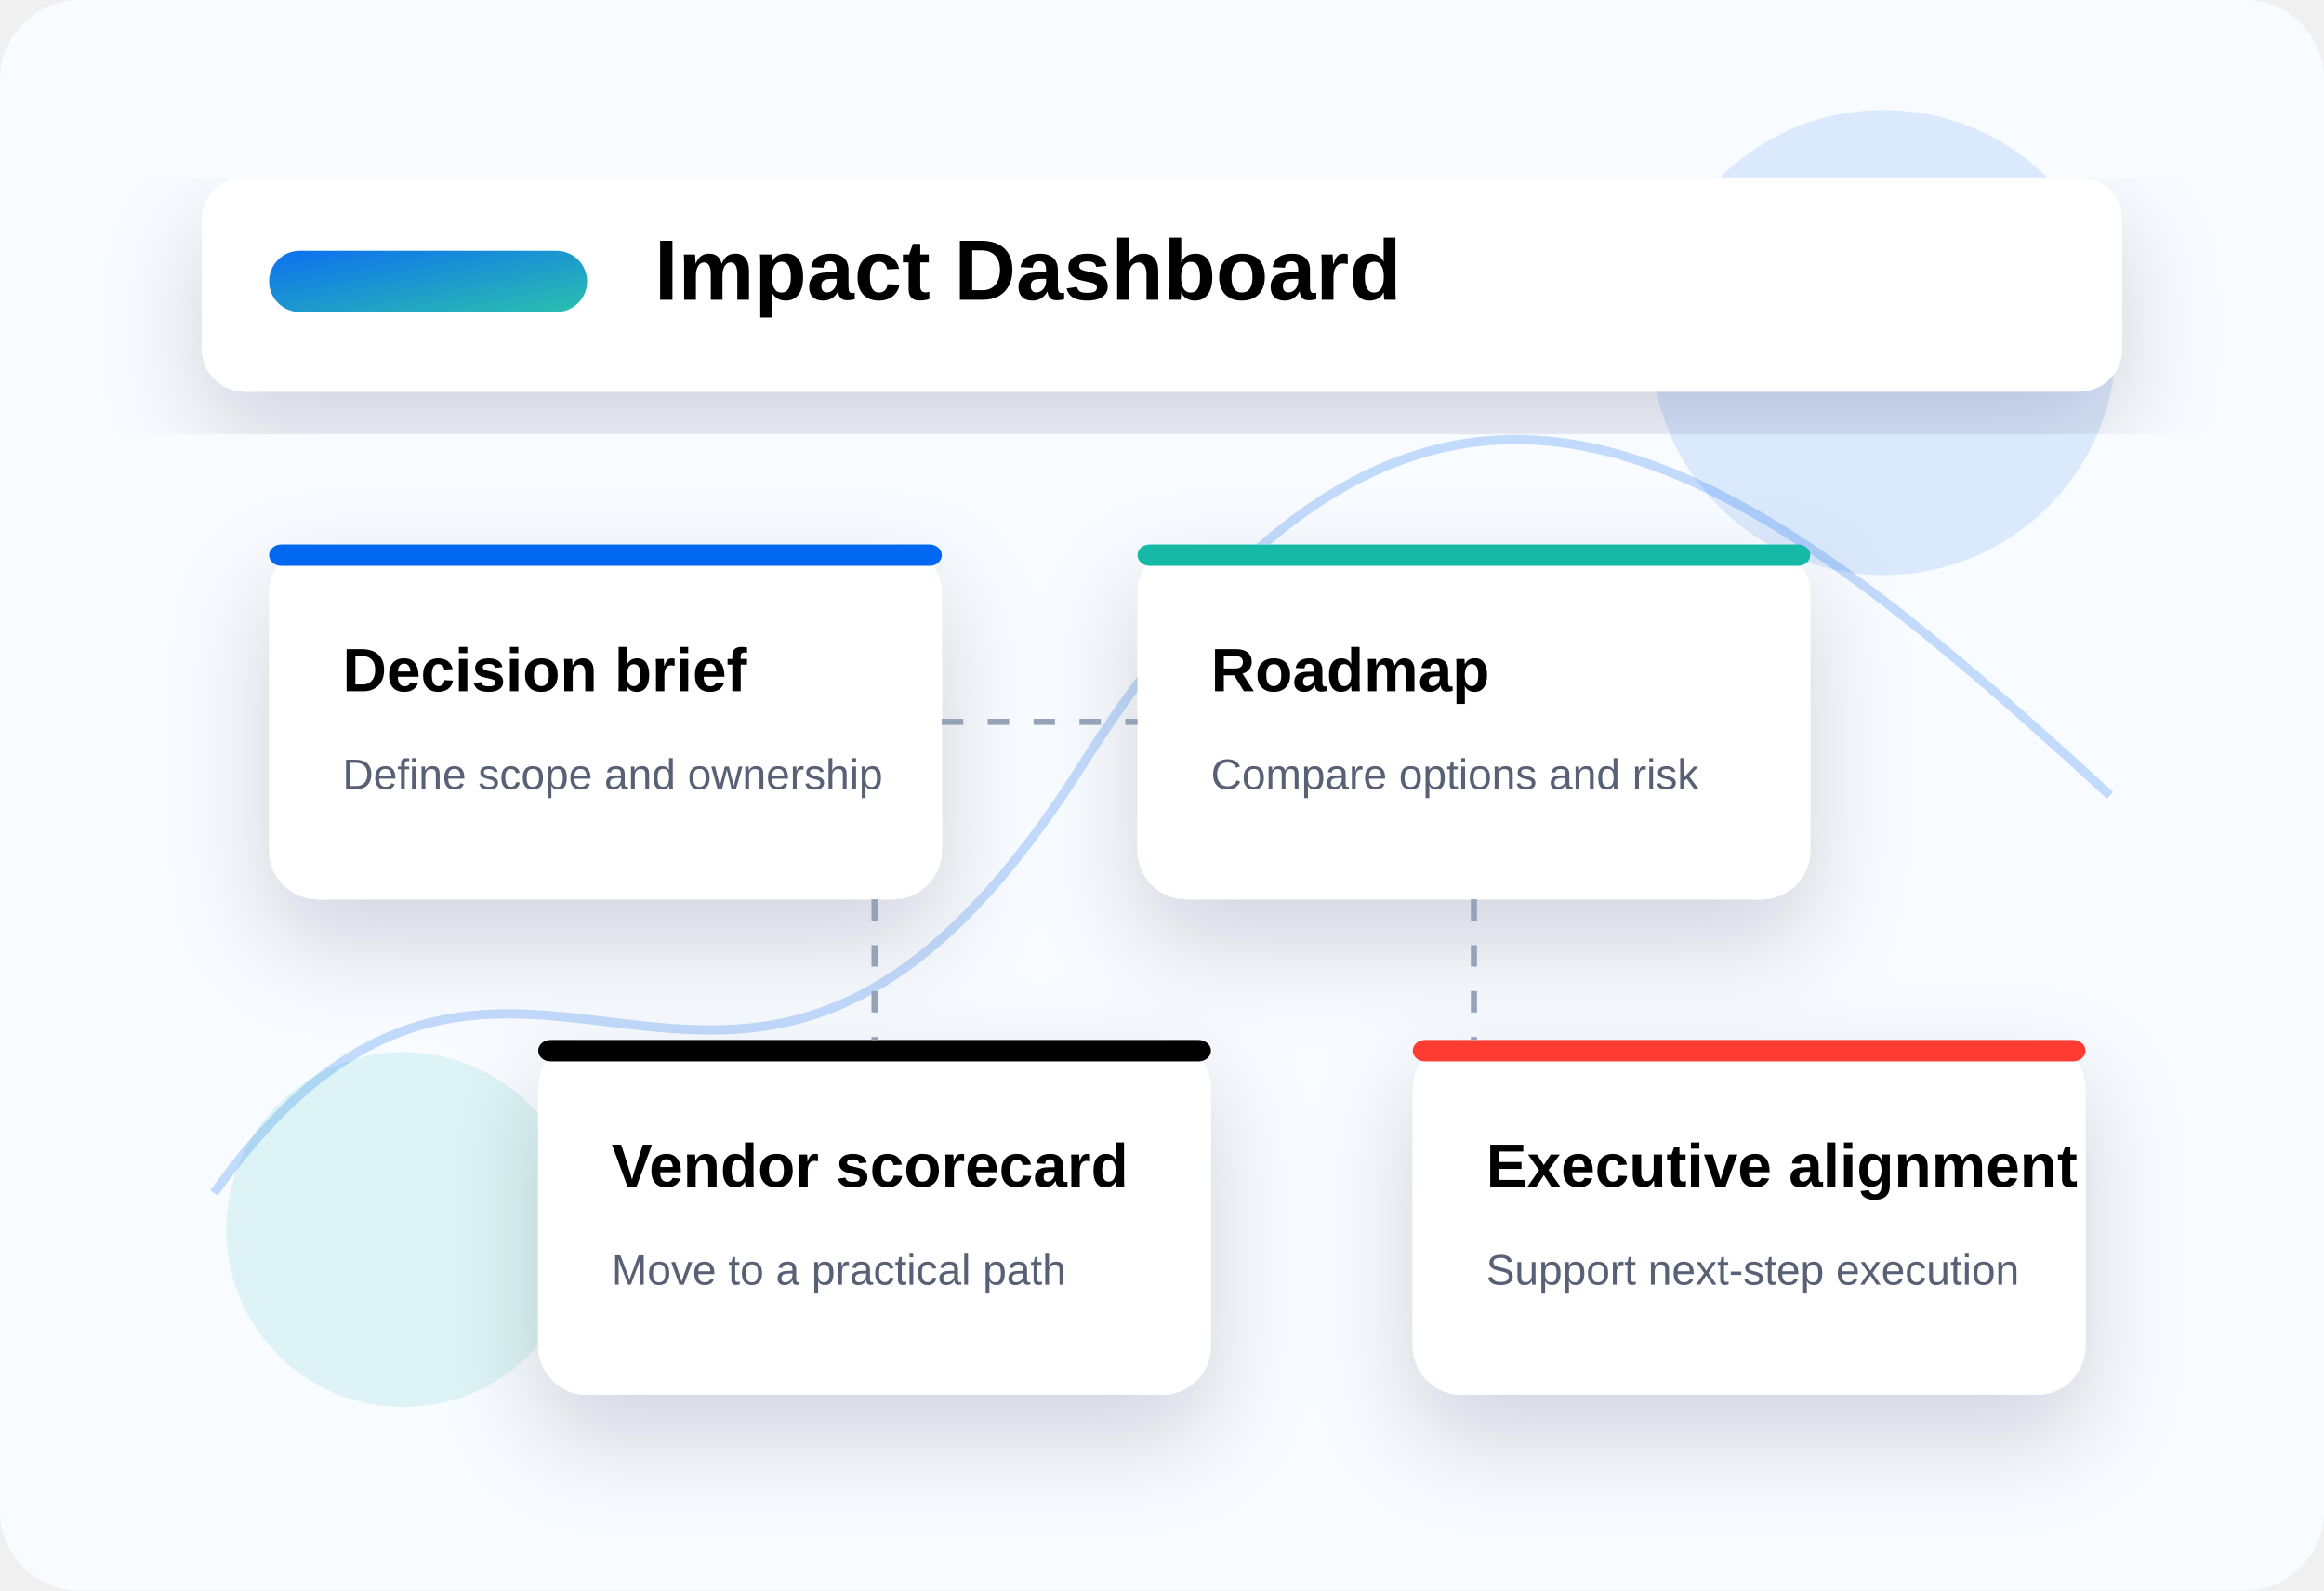
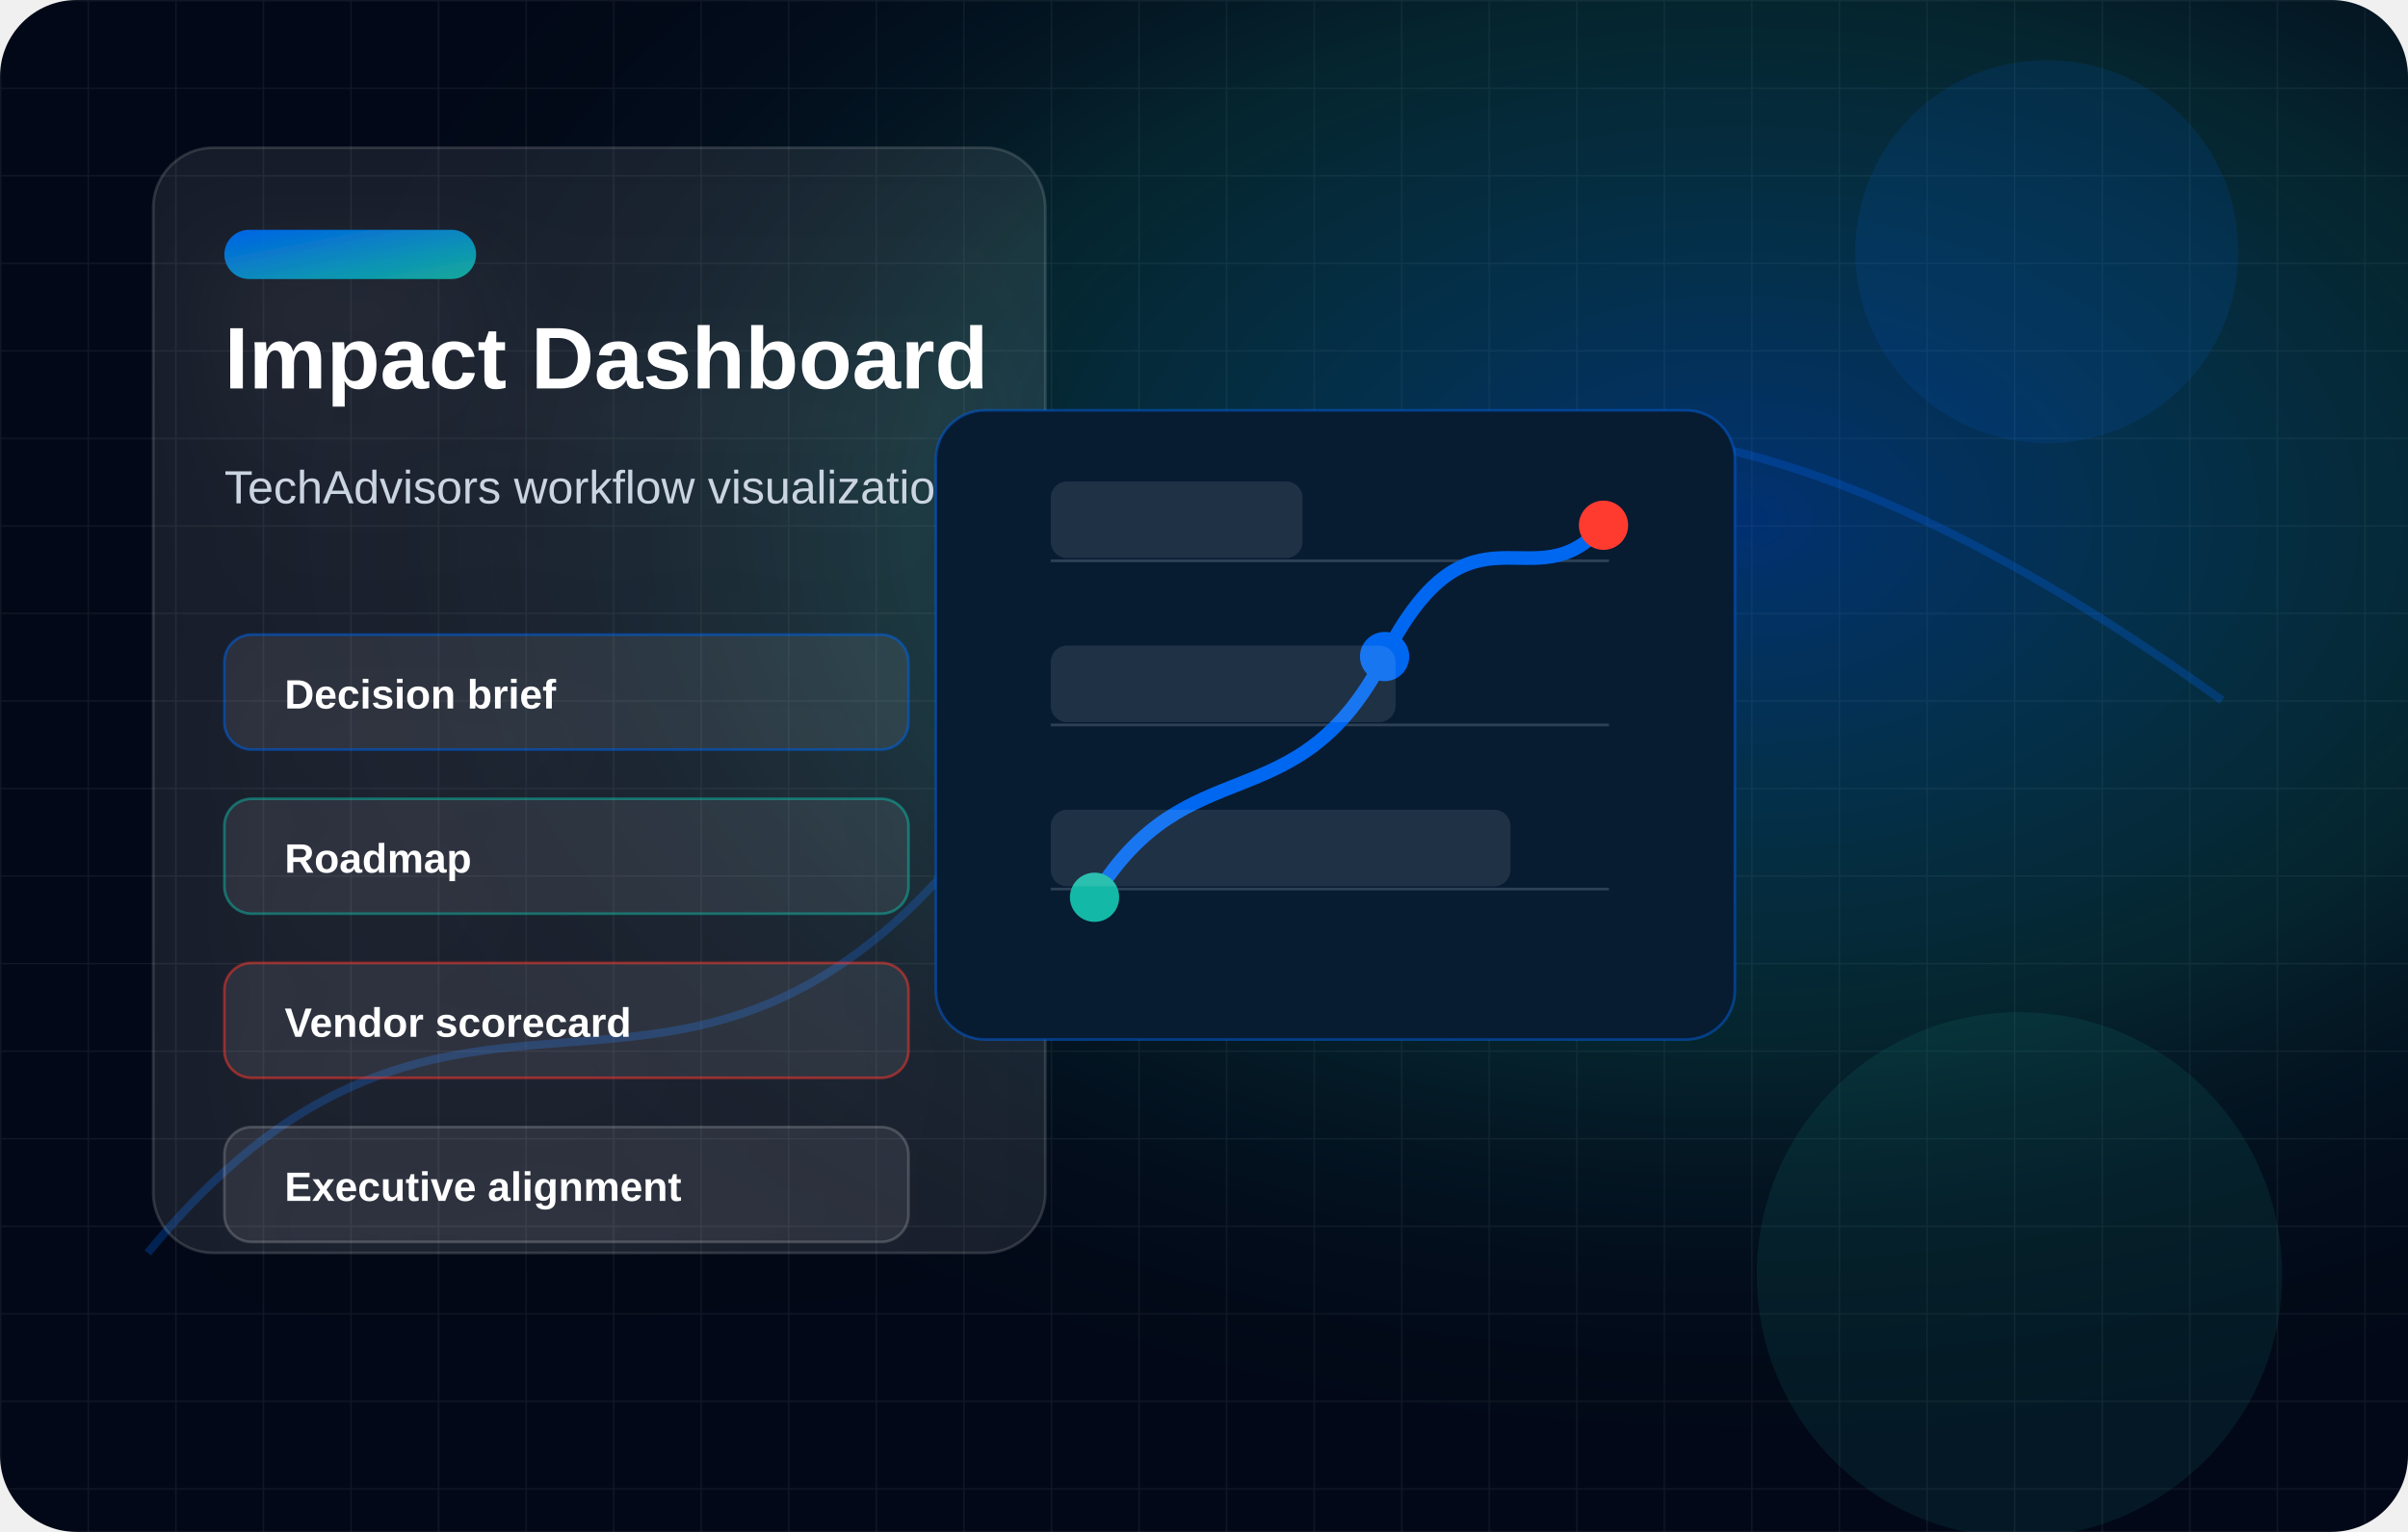
- <svg xmlns="http://www.w3.org/2000/svg" width="760" height="520" viewBox="0 0 760 520" role="img" aria-labelledby="title desc">
+ <svg xmlns="http://www.w3.org/2000/svg" width="880" height="560" viewBox="0 0 880 560" role="img" aria-labelledby="title desc">
  <defs>
    <linearGradient id="g" x1="0" y1="0" x2="1" y2="1">
      <stop offset="0" stop-color="#0067F0" stop-opacity=".95" />
      <stop offset="1" stop-color="#14B8A6" stop-opacity=".9" />
    </linearGradient>
+     <radialGradient id="r" cx=".72" cy=".34" r=".62">
+       <stop offset="0" stop-color="#0067F0" stop-opacity=".42" />
+       <stop offset=".55" stop-color="#14B8A6" stop-opacity=".16" />
+       <stop offset="1" stop-color="#020817" stop-opacity="0" />
+     </radialGradient>
+     <pattern id="grid" width="32" height="32" patternUnits="userSpaceOnUse">
+       <path d="M32 0H0V32" fill="none" stroke="#ffffff" stroke-opacity=".06" />
+     </pattern>
    <filter id="s" x="-20%" y="-20%" width="140%" height="140%">
-       <feDropShadow dx="0" dy="14" stdDeviation="16" flood-color="#0f172a" flood-opacity=".16" />
+       <feDropShadow dx="0" dy="18" stdDeviation="18" flood-color="#000000" flood-opacity=".28" />
    </filter>
  </defs>
-   <rect width="760" height="520" rx="26" fill="#f8fbff" />
-   <path d="M70 390 C170 250 240 430 354 250 S570 150 690 260" fill="none" stroke="#0067F0" stroke-width="3" stroke-opacity=".22" />
-   <circle cx="616" cy="112" r="76" fill="#0067F0" opacity=".12" />
-   <circle cx="132" cy="402" r="58" fill="#14B8A6" opacity=".12" />
-   <rect x="66" y="58" width="628" height="70" rx="14" fill="#fff" filter="url(#s)" />
-   <rect x="88" y="82" width="104" height="20" rx="10" fill="url(#g)" />
-   <text x="214" y="98" font-family="Segoe UI, Arial" font-size="28" font-weight="800" fill="#000">Impact Dashboard</text>
+   <rect width="880" height="560" rx="28" fill="#020817" />
+   <rect width="880" height="560" rx="28" fill="url(#grid)" />
+   <rect width="880" height="560" rx="28" fill="url(#r)" />
+   <path d="M54 458 C174 312 255 456 374 282 S640 132 812 256" fill="none" stroke="#0067F0" stroke-width="3" stroke-opacity=".28" />
  <g filter="url(#s)">
-     <rect x="88" y="178" width="220" height="116" rx="16" fill="#fff" />
-     <rect x="88" y="178" width="220" height="7" rx="4" fill="#0067F0" />
-     <text x="112" y="226" font-family="Segoe UI, Arial" font-size="20" font-weight="800" fill="#000">Decision brief</text>
-     <text x="112" y="258" font-family="Segoe UI, Arial" font-size="14" fill="#586174">Define scope and ownership</text>
-     <rect x="372" y="178" width="220" height="116" rx="16" fill="#fff" />
-     <rect x="372" y="178" width="220" height="7" rx="4" fill="#14B8A6" />
-     <text x="396" y="226" font-family="Segoe UI, Arial" font-size="20" font-weight="800" fill="#000">Roadmap</text>
-     <text x="396" y="258" font-family="Segoe UI, Arial" font-size="14" fill="#586174">Compare options and risk</text>
-     <rect x="176" y="340" width="220" height="116" rx="16" fill="#fff" />
-     <rect x="176" y="340" width="220" height="7" rx="4" fill="#000" />
-     <text x="200" y="388" font-family="Segoe UI, Arial" font-size="20" font-weight="800" fill="#000">Vendor scorecard</text>
-     <text x="200" y="420" font-family="Segoe UI, Arial" font-size="14" fill="#586174">Move to a practical path</text>
-     <rect x="462" y="340" width="220" height="116" rx="16" fill="#fff" />
-     <rect x="462" y="340" width="220" height="7" rx="4" fill="#ff3b30" />
-     <text x="486" y="388" font-family="Segoe UI, Arial" font-size="20" font-weight="800" fill="#000">Executive alignment</text>
-     <text x="486" y="420" font-family="Segoe UI, Arial" font-size="14" fill="#586174">Support next-step execution</text>
+     <rect x="56" y="54" width="326" height="404" rx="22" fill="rgba(255,255,255,.08)" stroke="rgba(255,255,255,.14)" />
+     <rect x="82" y="84" width="92" height="18" rx="9" fill="url(#g)" />
+     <text x="82" y="142" font-family="Segoe UI, Arial" font-size="32" font-weight="850" fill="#fff">Impact Dashboard</text>
+     <text x="82" y="184" font-family="Segoe UI, Arial" font-size="17" fill="#cbd5e1">TechAdvisors workflow visualization</text>
+     <g font-family="Segoe UI, Arial" font-size="15" font-weight="800" fill="#fff">
+       <rect x="82" y="232" width="250" height="42" rx="10" fill="rgba(255,255,255,.08)" stroke="#0067F0" stroke-opacity=".5" />
+       <text x="104" y="259">Decision brief</text>
+       <rect x="82" y="292" width="250" height="42" rx="10" fill="rgba(255,255,255,.08)" stroke="#14B8A6" stroke-opacity=".5" />
+       <text x="104" y="319">Roadmap</text>
+       <rect x="82" y="352" width="250" height="42" rx="10" fill="rgba(255,255,255,.08)" stroke="#ff3b30" stroke-opacity=".5" />
+       <text x="104" y="379">Vendor scorecard</text>
+       <rect x="82" y="412" width="250" height="42" rx="10" fill="rgba(255,255,255,.08)" stroke="#ffffff" stroke-opacity=".18" />
+       <text x="104" y="439">Executive alignment</text>
+     </g>
  </g>
-   <path d="M308 236 H372 M482 294 V340 M286 294 V340" stroke="#94a3b8" stroke-width="2" stroke-dasharray="7 8" />
+   <g class="motif advisory" transform="translate(342 150)">
+     <rect x="0" y="0" width="292" height="230" rx="18" fill="#071b31" stroke="#0067F0" stroke-opacity=".45" />
+     <path d="M42 55 H246 M42 115 H246 M42 175 H246" stroke="#dbeafe" stroke-opacity=".18" />
+     <path d="M58 178 C92 122 132 152 164 90 S218 72 244 42" fill="none" stroke="#0067F0" stroke-width="5" />
+     <circle cx="58" cy="178" r="9" fill="#14B8A6" />
+     <circle cx="164" cy="90" r="9" fill="#0067F0" />
+     <circle cx="244" cy="42" r="9" fill="#ff3b30" />
+     <rect x="42" y="26" width="92" height="28" rx="6" fill="rgba(255,255,255,.1)" />
+     <rect x="42" y="86" width="126" height="28" rx="6" fill="rgba(255,255,255,.1)" />
+     <rect x="42" y="146" width="168" height="28" rx="6" fill="rgba(255,255,255,.1)" />
+   </g>
+   <circle cx="748" cy="92" r="70" fill="#0067F0" opacity=".12" />
+   <circle cx="738" cy="466" r="96" fill="#14B8A6" opacity=".1" />
</svg>
